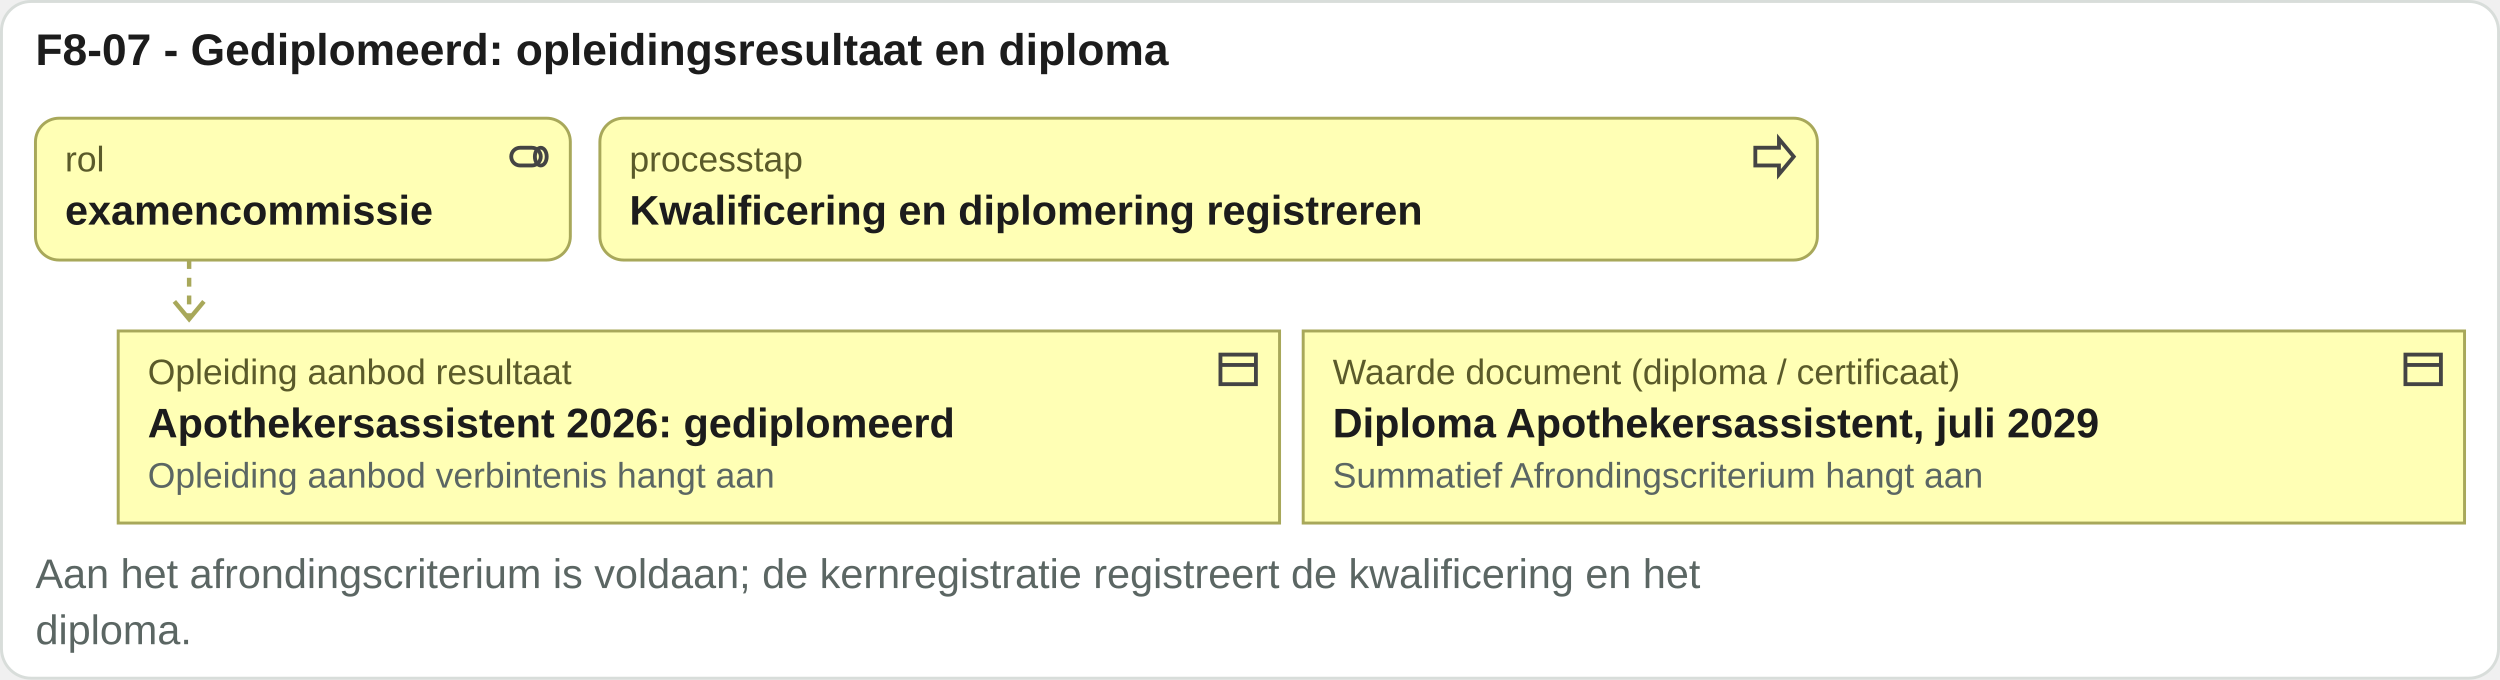
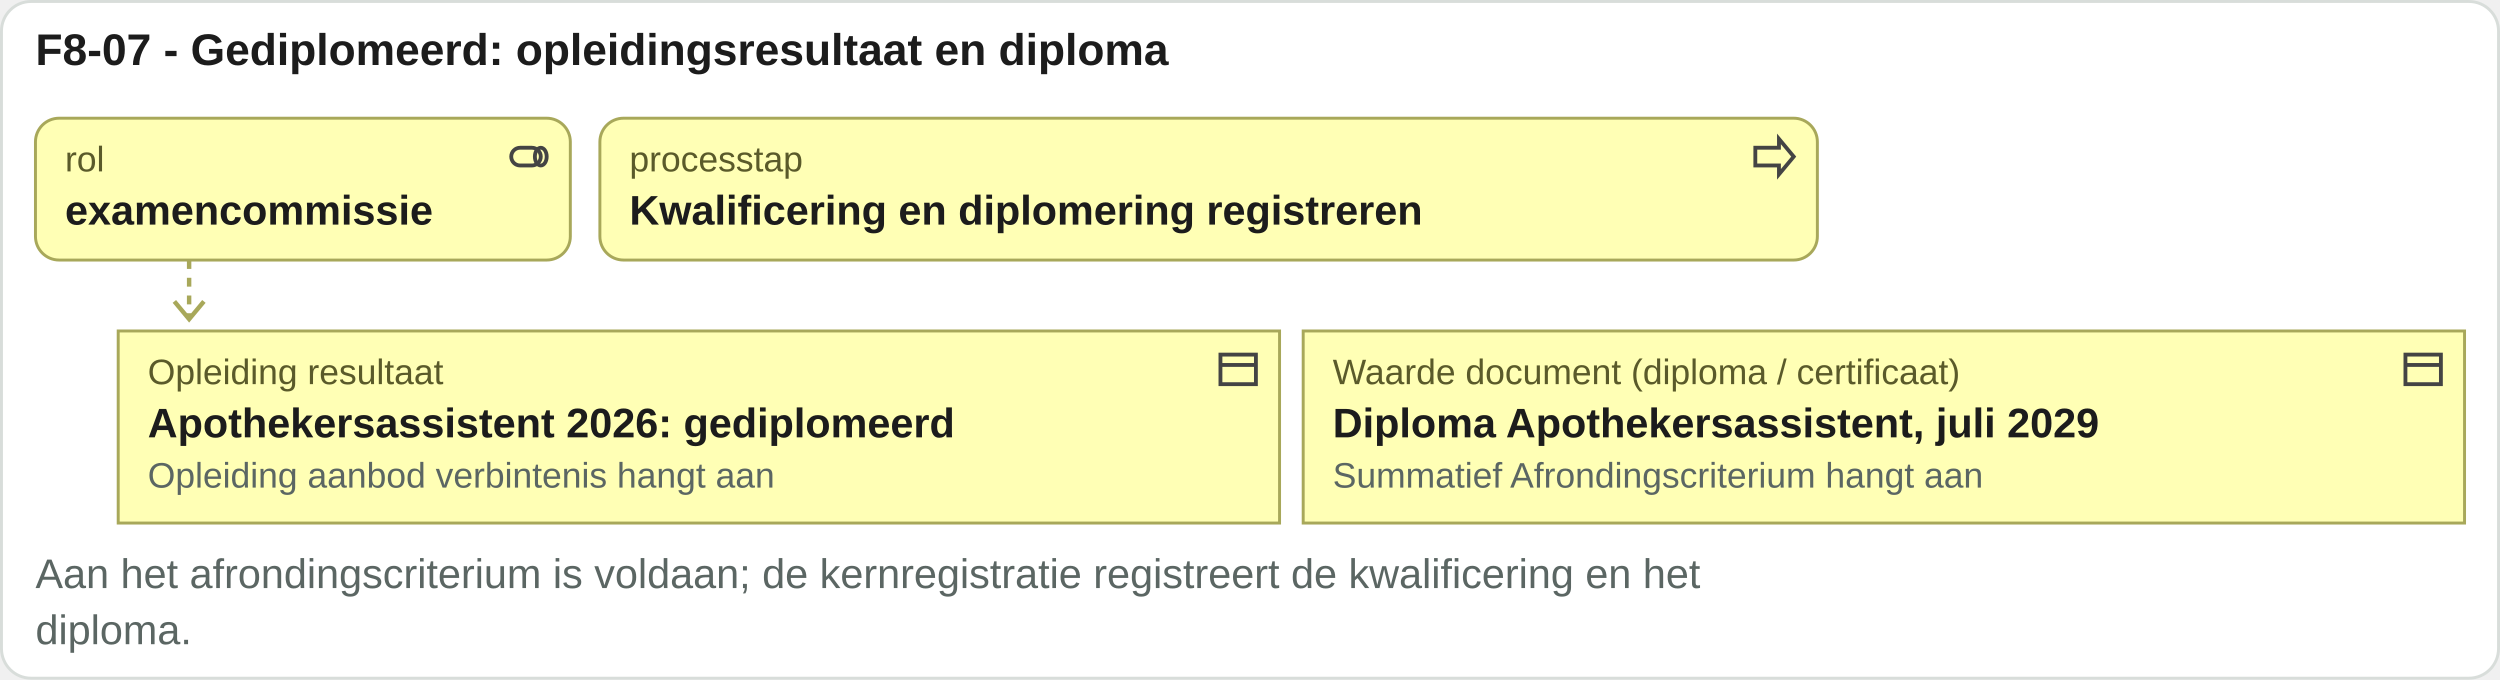
<svg xmlns="http://www.w3.org/2000/svg" viewBox="0 0 846 230" width="846" height="230">
  <rect x="0.5" y="0.5" width="845" height="229" rx="10" fill="#ffffff" stroke="#d8ddda" />
  <text x="12" y="22" font-family="Arial, Helvetica, sans-serif" font-size="15" font-weight="bold" fill="#1c1c1c" text-anchor="start">F8-07 - Gediplomeerd: opleidingsresultaat en diploma</text>
  <rect x="12" y="40" width="181" height="48" rx="8" fill="#ffffb5" stroke="#a8a85a" />
  <g transform="translate(171,45)" fill="none" stroke="#444" stroke-width="1.3">
    <rect x="2" y="5" width="10" height="6" rx="3" />
    <ellipse cx="12" cy="8" rx="2" ry="3" />
  </g>
  <text x="22" y="58" font-family="Arial, Helvetica, sans-serif" font-size="12" fill="#5a5a2a" text-anchor="start">rol</text>
  <text x="22" y="76" font-family="Arial, Helvetica, sans-serif" font-size="14" font-weight="bold" fill="#1c1c1c" text-anchor="start">examencommissie</text>
  <rect x="203" y="40" width="412" height="48" rx="8" fill="#ffffb5" stroke="#a8a85a" />
  <g transform="translate(592,45)" fill="none" stroke="#444" stroke-width="1.3">
    <path d="M2 5h8V2l5 6-5 6v-3H2z" />
  </g>
  <text x="213" y="58" font-family="Arial, Helvetica, sans-serif" font-size="12" fill="#5a5a2a" text-anchor="start">processtap</text>
  <text x="213" y="76" font-family="Arial, Helvetica, sans-serif" font-size="14" font-weight="bold" fill="#1c1c1c" text-anchor="start">Kwalificering en diplomering registreren</text>
  <path d="M64 88 V108" stroke="#a8a85a" stroke-width="1.5" stroke-dasharray="3 3" />
  <path d="M59 102 l5 6 5 -6" fill="none" stroke="#a8a85a" stroke-width="1.5" />
  <rect x="40" y="112" width="393" height="65" rx="0" fill="#ffffb5" stroke="#a8a85a" />
  <g transform="translate(411,117)" fill="none" stroke="#444" stroke-width="1.3">
    <rect x="2" y="3" width="12" height="10" />
    <path d="M2 6.5h12" />
  </g>
-   <text x="50" y="130" font-family="Arial, Helvetica, sans-serif" font-size="12" fill="#5a5a2a" text-anchor="start">Opleiding aanbod resultaat</text>
+   <text x="50" y="130" font-family="Arial, Helvetica, sans-serif" font-size="12" fill="#5a5a2a" text-anchor="start">Opleiding resultaat</text>
  <text x="50" y="148" font-family="Arial, Helvetica, sans-serif" font-size="14" font-weight="bold" fill="#1c1c1c" text-anchor="start">Apothekersassistent 2026: gediplomeerd</text>
  <text x="50" y="165" font-family="Arial, Helvetica, sans-serif" font-size="12" fill="#5b6663" text-anchor="start">Opleiding aanbod verbintenis hangt aan</text>
  <rect x="441" y="112" width="393" height="65" rx="0" fill="#ffffb5" stroke="#a8a85a" />
  <g transform="translate(812,117)" fill="none" stroke="#444" stroke-width="1.3">
    <rect x="2" y="3" width="12" height="10" />
    <path d="M2 6.5h12" />
  </g>
  <text x="451" y="130" font-family="Arial, Helvetica, sans-serif" font-size="12" fill="#5a5a2a" text-anchor="start">Waarde document (diploma / certificaat)</text>
  <text x="451" y="148" font-family="Arial, Helvetica, sans-serif" font-size="14" font-weight="bold" fill="#1c1c1c" text-anchor="start">Diploma Apothekersassistent, juli 2029</text>
  <text x="451" y="165" font-family="Arial, Helvetica, sans-serif" font-size="12" fill="#5b6663" text-anchor="start">Summatief Afrondingscriterium hangt aan</text>
  <text x="12" y="199" font-family="Arial, Helvetica, sans-serif" font-size="14" fill="#5b6663" text-anchor="start">Aan het afrondingscriterium is voldaan; de kernregistratie registreert de kwalificering en het</text>
  <text x="12" y="218" font-family="Arial, Helvetica, sans-serif" font-size="14" fill="#5b6663" text-anchor="start">diploma.</text>
</svg>
